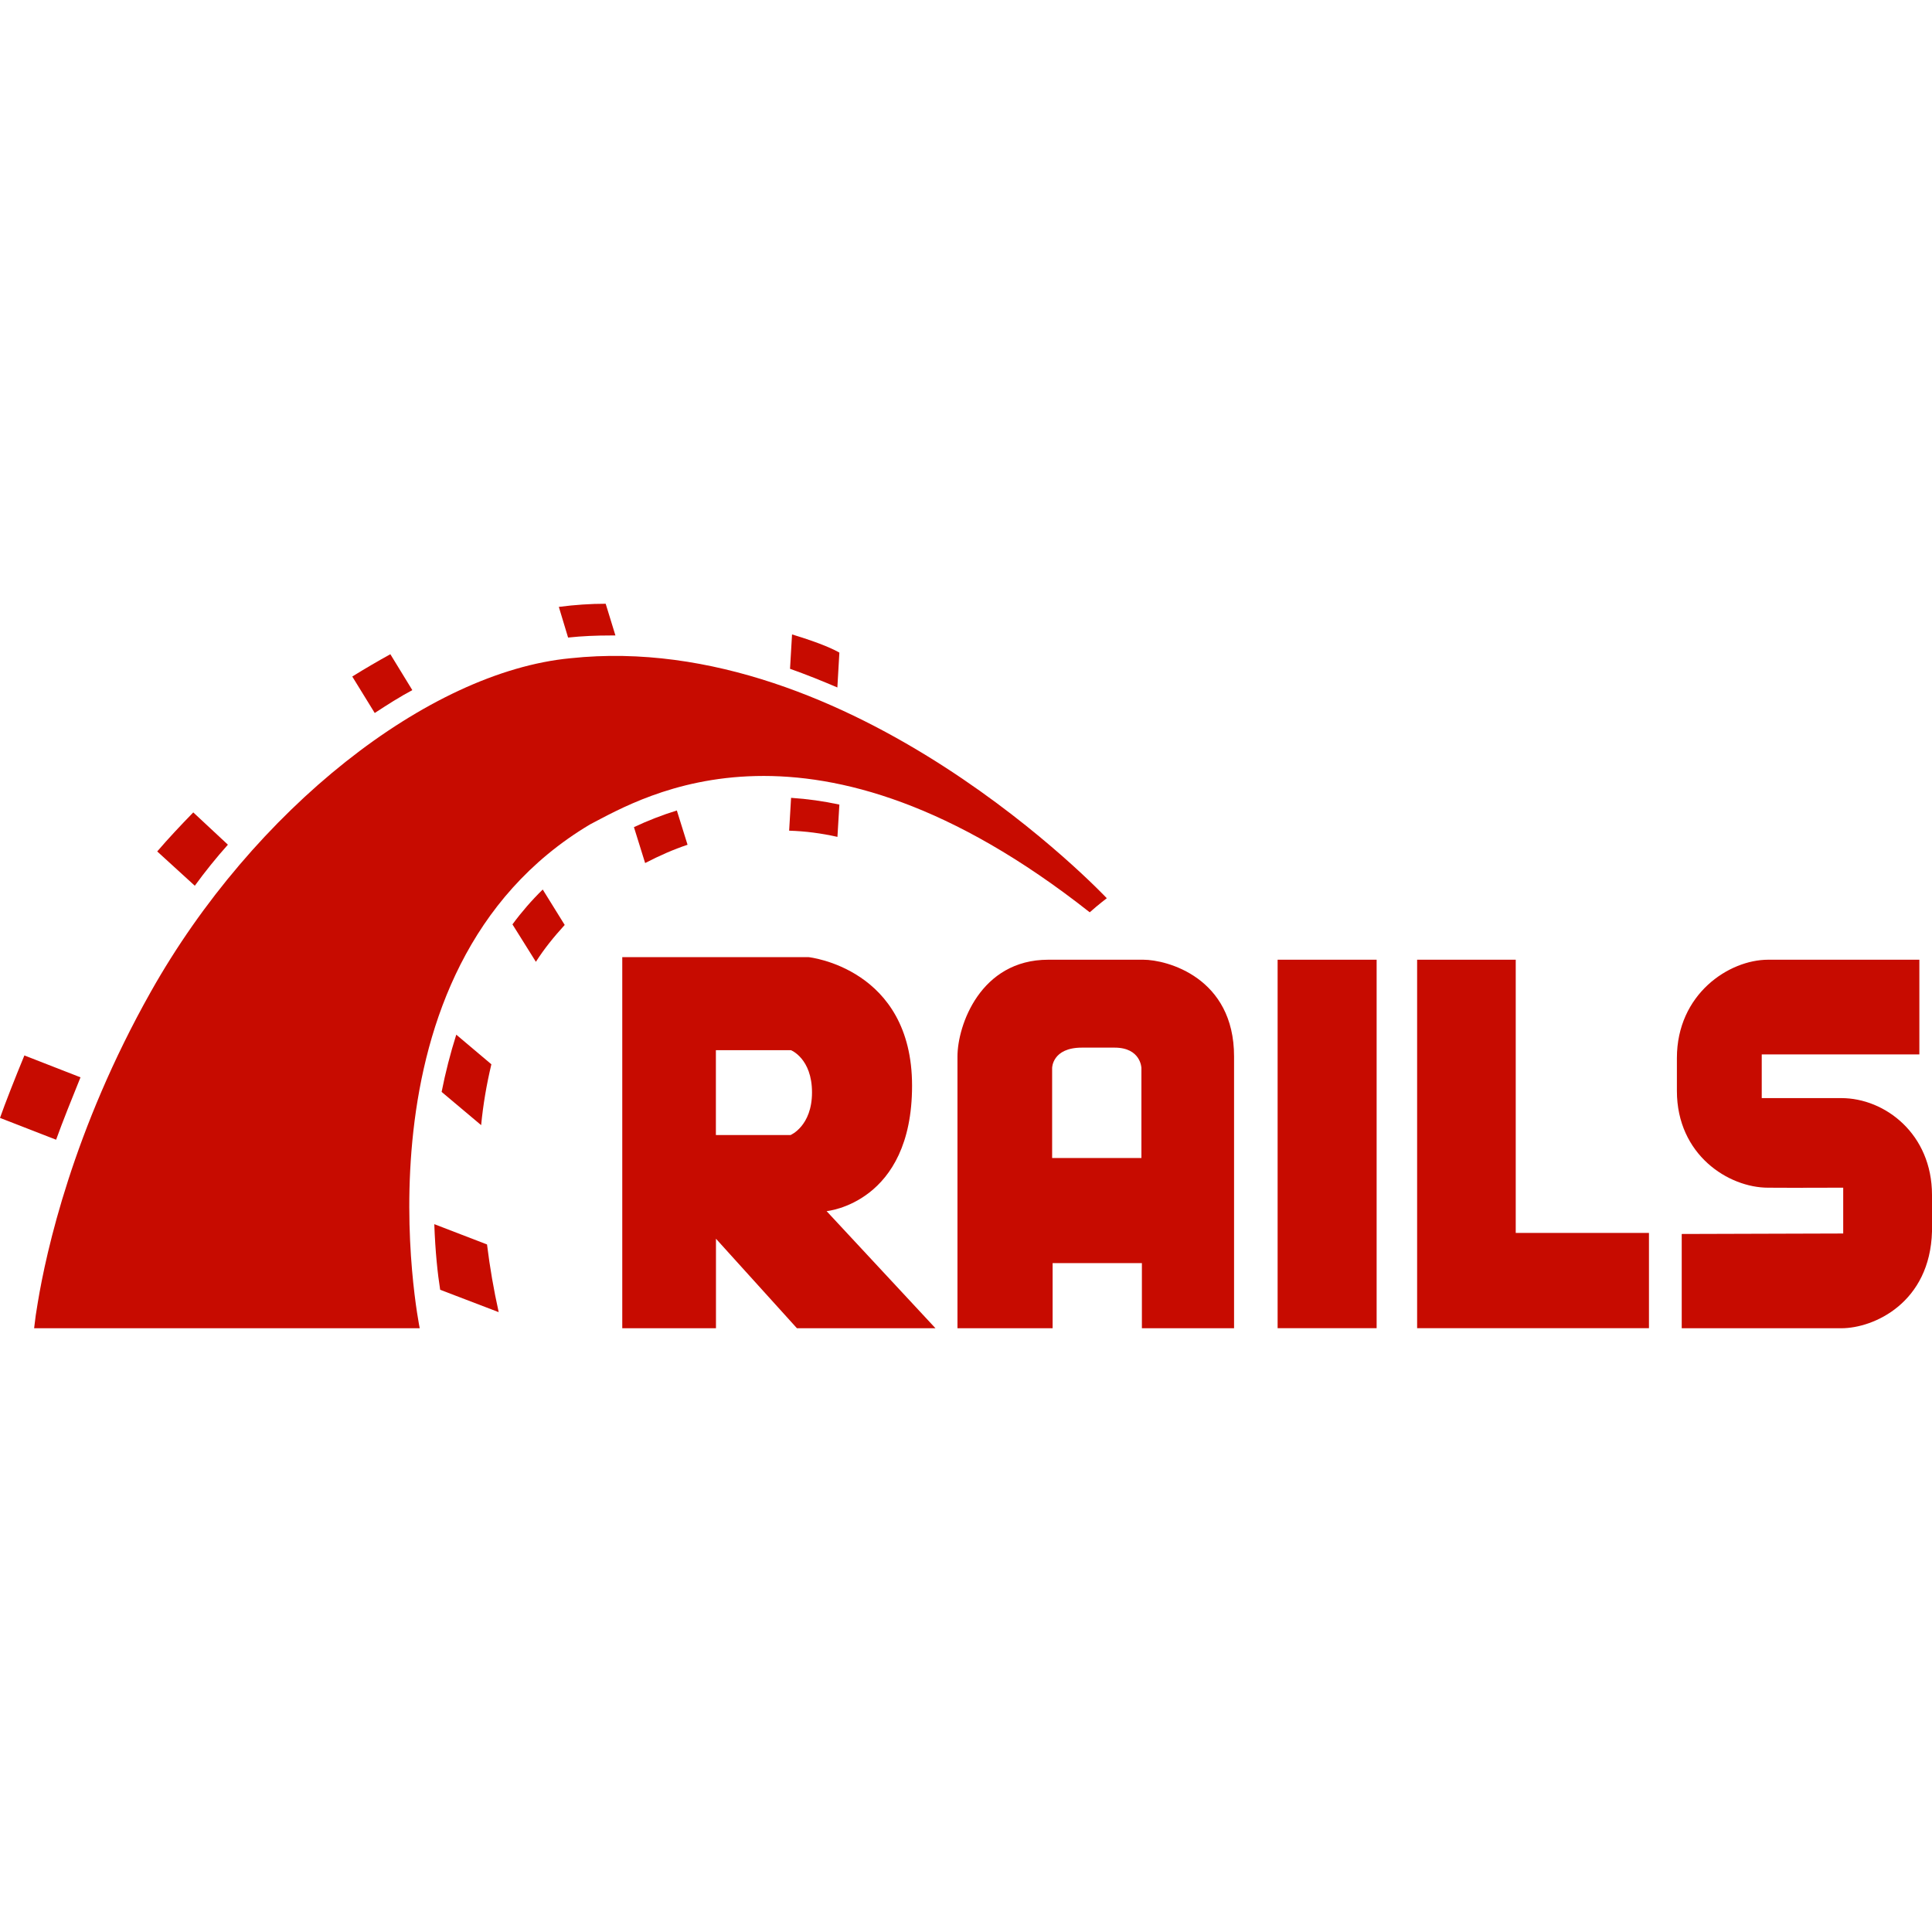
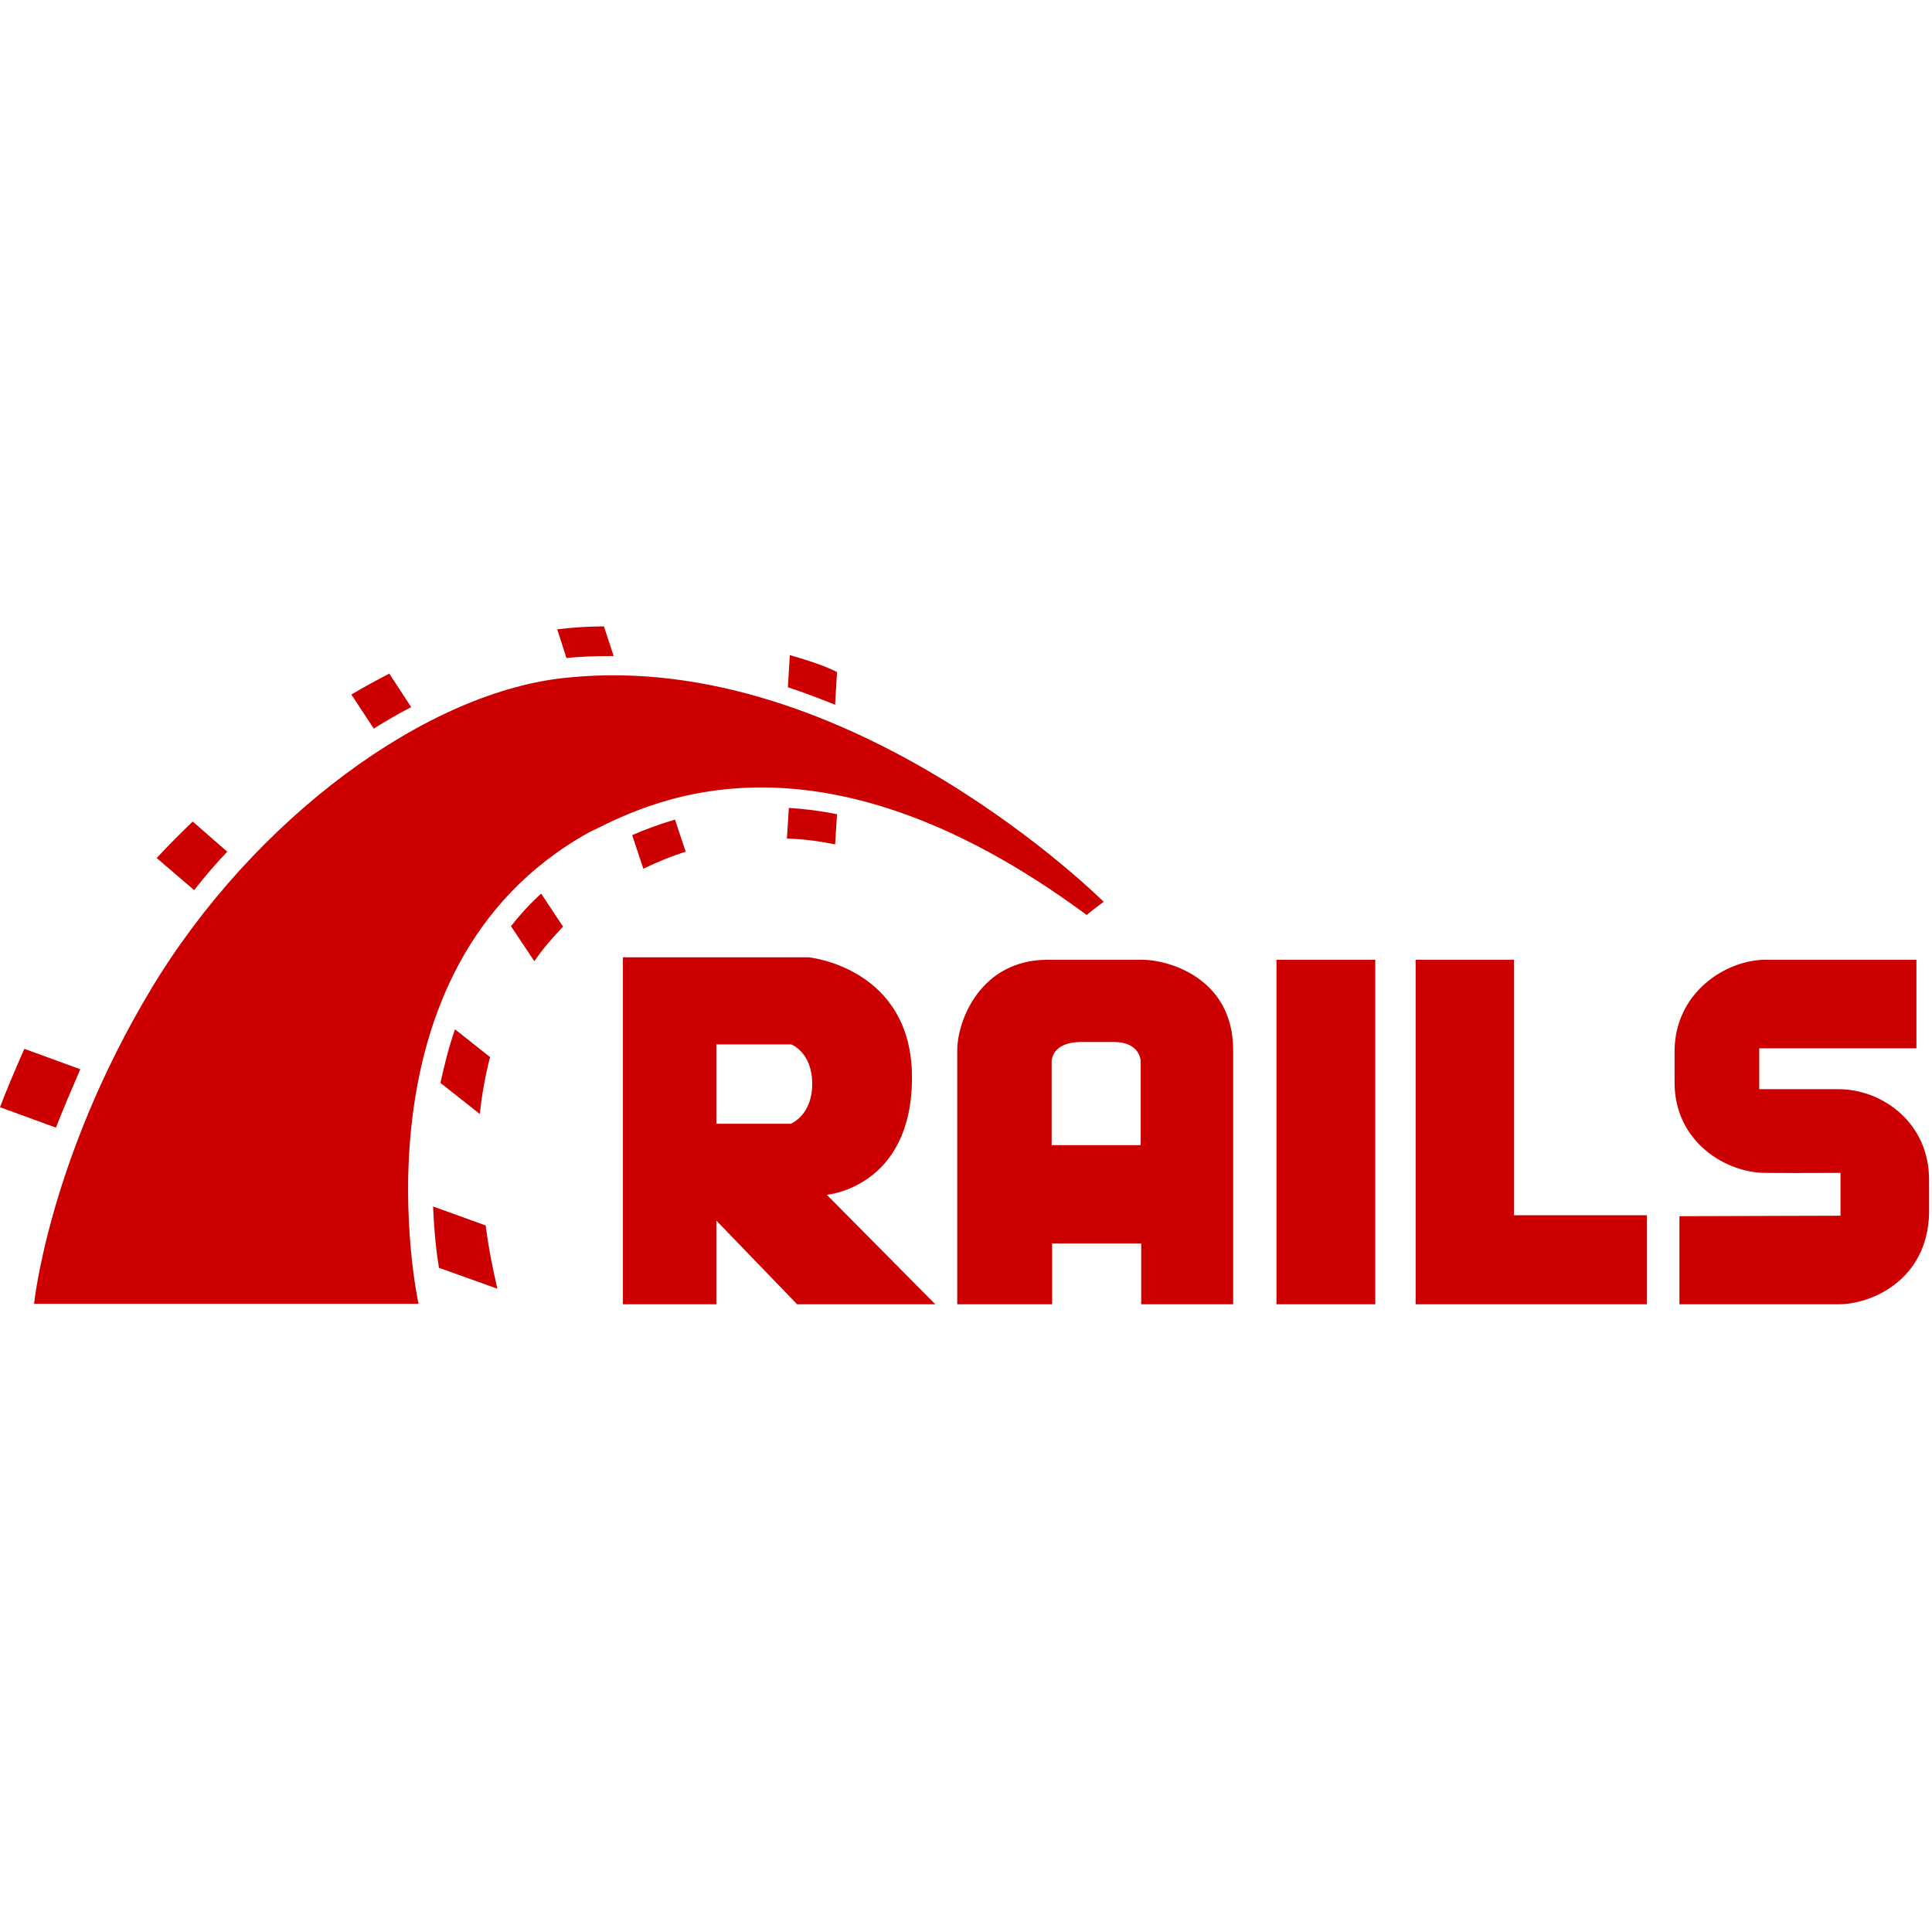
- <svg xmlns="http://www.w3.org/2000/svg" viewBox="0 0 24 24">
-   <path fill="#C70B00" d="M6.366 11.484v-.001zM5.668 12.853a6.574 6.574 0 0 0-.182.711l.491.413c.024-.252.067-.504.127-.756l-.436-.368zm-.273 2.354c.012.343.042.621.073.815l.727.278a8.799 8.799 0 0 1-.145-.841l-.655-.252z" />
-   <path fill="#C70B00" d="M.469 16.183a4.698 4.698 0 0 0-.045.316l.001.001h4.789s-.915-4.454 2.116-6.259c.661-.343 2.765-1.623 6.207 1.092.109-.097.212-.175.212-.175s-3.153-3.355-6.663-2.981c-1.77.168-3.94 1.882-5.213 4.144-.968 1.719-1.3 3.231-1.404 3.862zm2.362-5.69-.43-.401c-.158.162-.309.323-.448.485l.467.426c.127-.175.267-.349.412-.511l-.001.001z" />
-   <path fill="#C70B00" d="m7.015 11.49-.273-.44a3.522 3.522 0 0 0-.376.433l.291.465c.103-.162.224-.311.358-.458zm.63-3.596L7.524 7.5c-.188 0-.382.013-.582.039l.115.381c.176-.019.352-.026.527-.026h.061zm-2.796.233c-.152.084-.309.175-.473.277l.279.453c.158-.103.309-.2.467-.284l-.273-.446zM1 13.383l-.697-.272c-.115.278-.242.602-.303.776l.697.271c.079-.22.206-.536.303-.775zM7.73 16.5h1.164v-1.112L9.9 16.5h1.721l-1.352-1.454v-.001s1.061-.096 1.061-1.558-1.285-1.597-1.285-1.597H7.73v4.61zm1.163-3.454h.933s.261.103.261.524c0 .42-.267.53-.267.53h-.927v-1.054zM17.604 11.922v4.577h2.88v-1.183h-1.655v-3.394zM5.122 8.572v.001zM15.871 11.922h1.23v4.577h-1.23zM10.427 8.107c-.055-.032-.206-.11-.588-.226l-.025.427c.2.071.394.149.588.232v.001l.025-.434zM7.875 10.275v-.001zM10.427 9.995a4.079 4.079 0 0 0-.6-.084v.001l-.024.407c.2.006.4.032.6.077l.024-.401zm3.776 1.927h-1.182c-.842 0-1.127.815-1.127 1.203V16.5h1.182v-.809h1.109v.809h1.145v-3.375c.001-.983-.835-1.203-1.127-1.203zm-1.133 2.463v-1.118s0-.253.37-.253h.406c.327 0 .333.253.333.253v1.118H13.07zm9.42.372c.041 0 .062 0 0 0zm1.353-1.658v-1.177h-1.879c-.485 0-1.133.426-1.133 1.222v.407c0 .796.642 1.203 1.133 1.203l.527.002c-.095-.001-.274-.002.406-.002v.569l-2.006.006V16.5h1.982c.406 0 1.103-.317 1.127-1.203v-.453c0-.756-.582-1.203-1.127-1.203h-.988v-.543h1.958zM8.541 10.494l-.133-.426a4.11 4.11 0 0 0-.533.207l.139.446c.176-.091.352-.169.527-.227z" />
+ <svg xmlns="http://www.w3.org/2000/svg" width="800px" height="800px" viewBox="0 -166 512 512" version="1.1" preserveAspectRatio="xMidYMid">
+   <g fill="#CC0000">
+     <path d="M219.115,150.634 C219.115,150.634 241.685,148.699 241.685,119.553 C241.685,90.406 214.344,87.698 214.344,87.698 L165.078,87.698 L165.078,179.651 L189.84,179.651 L189.84,157.469 L211.248,179.651 L247.875,179.651 L219.115,150.634 Z M209.572,131.805 L189.84,131.805 L189.84,110.783 L209.701,110.783 C209.701,110.783 215.246,112.846 215.246,121.229 C215.246,129.612 209.572,131.805 209.572,131.805 Z M302.815,88.343 L277.666,88.343 C259.74,88.343 253.679,104.592 253.679,112.33 L253.679,179.651 L278.827,179.651 L278.827,163.53 L302.428,163.53 L302.428,179.651 L326.803,179.651 L326.803,112.33 C326.803,92.727 309.006,88.343 302.815,88.343 Z M302.428,137.479 L278.698,137.479 L278.698,115.168 C278.698,115.168 278.698,110.138 286.565,110.138 L295.206,110.138 C302.17,110.138 302.299,115.168 302.299,115.168 L302.299,137.479 L302.428,137.479 Z M338.281,88.343 L364.461,88.343 L364.461,179.651 L338.281,179.651 L338.281,88.343 Z M401.217,156.05 L401.217,88.343 L375.166,88.343 L375.166,156.05 L375.166,179.651 L401.217,179.651 L436.425,179.651 L436.425,156.05 L401.217,156.05 Z M445.066,156.308 L445.066,179.651 L487.238,179.651 C495.879,179.651 510.71,173.332 511.226,155.663 L511.226,146.636 C511.226,131.547 498.845,122.648 487.238,122.648 L466.217,122.648 L466.217,111.815 L507.873,111.815 L507.873,88.343 L467.893,88.343 C457.576,88.343 443.776,96.854 443.776,112.717 L443.776,120.842 C443.776,136.705 457.447,144.83 467.893,144.83 C496.911,144.959 460.929,144.83 487.754,144.83 L487.754,156.179 L445.066,156.308 Z">
+ 
+ </path>
+     <path d="M9.028,179.522 L110.912,179.522 C110.912,179.522 91.438,90.664 155.921,54.682 C169.979,47.847 214.73,22.311 287.984,76.478 C290.305,74.543 292.498,72.995 292.498,72.995 C292.498,72.995 225.435,6.061 150.763,13.542 C113.233,16.895 67.063,51.071 39.98,96.21 C12.897,141.348 9.028,179.522 9.028,179.522 Z M221.308,20.764 L221.824,12.123 C220.663,11.478 217.439,9.93 209.314,7.609 L208.798,16.121 C213.054,17.54 217.181,19.087 221.308,20.764 Z M209.056,48.105 L208.54,56.23 C212.796,56.359 217.052,56.875 221.308,57.777 L221.824,49.781 C217.439,48.879 213.183,48.363 209.056,48.105 Z M161.338,7.867 L162.628,7.867 L160.048,-7.10542736e-15 C156.05,-7.10542736e-15 151.923,0.258 147.668,0.774 L150.118,8.383 C153.858,7.996 157.598,7.867 161.338,7.867 Z M167.528,55.327 L170.495,64.226 C174.235,62.42 177.975,60.873 181.715,59.712 L178.878,51.2 C174.493,52.49 170.753,53.908 167.528,55.327 Z M108.977,21.409 L103.174,12.51 C99.95,14.186 96.596,15.992 93.114,18.055 L99.047,27.083 C102.4,25.02 105.624,23.085 108.977,21.409 Z M135.416,79.444 L141.606,88.729 C143.798,85.505 146.378,82.539 149.215,79.573 L143.412,70.803 C140.445,73.511 137.737,76.478 135.416,79.444 Z M116.715,120.971 L127.162,129.225 C127.678,124.195 128.58,119.166 129.87,114.136 L120.584,106.785 C118.908,111.557 117.747,116.328 116.715,120.971 Z M60.228,59.712 L51.071,51.716 C47.718,54.94 44.494,58.164 41.527,61.388 L51.458,69.9 C54.166,66.418 57.132,62.936 60.228,59.712 Z M21.28,117.36 L6.448,111.944 C3.998,117.489 1.29,123.938 0,127.42 L14.831,132.836 C16.508,128.451 19.216,122.132 21.28,117.36 Z M114.781,153.729 C115.039,160.564 115.684,166.11 116.328,169.979 L131.805,175.524 C130.644,170.495 129.483,164.82 128.709,158.759 L114.781,153.729 Z">
+ 
+ </path>
+   </g>
</svg>
